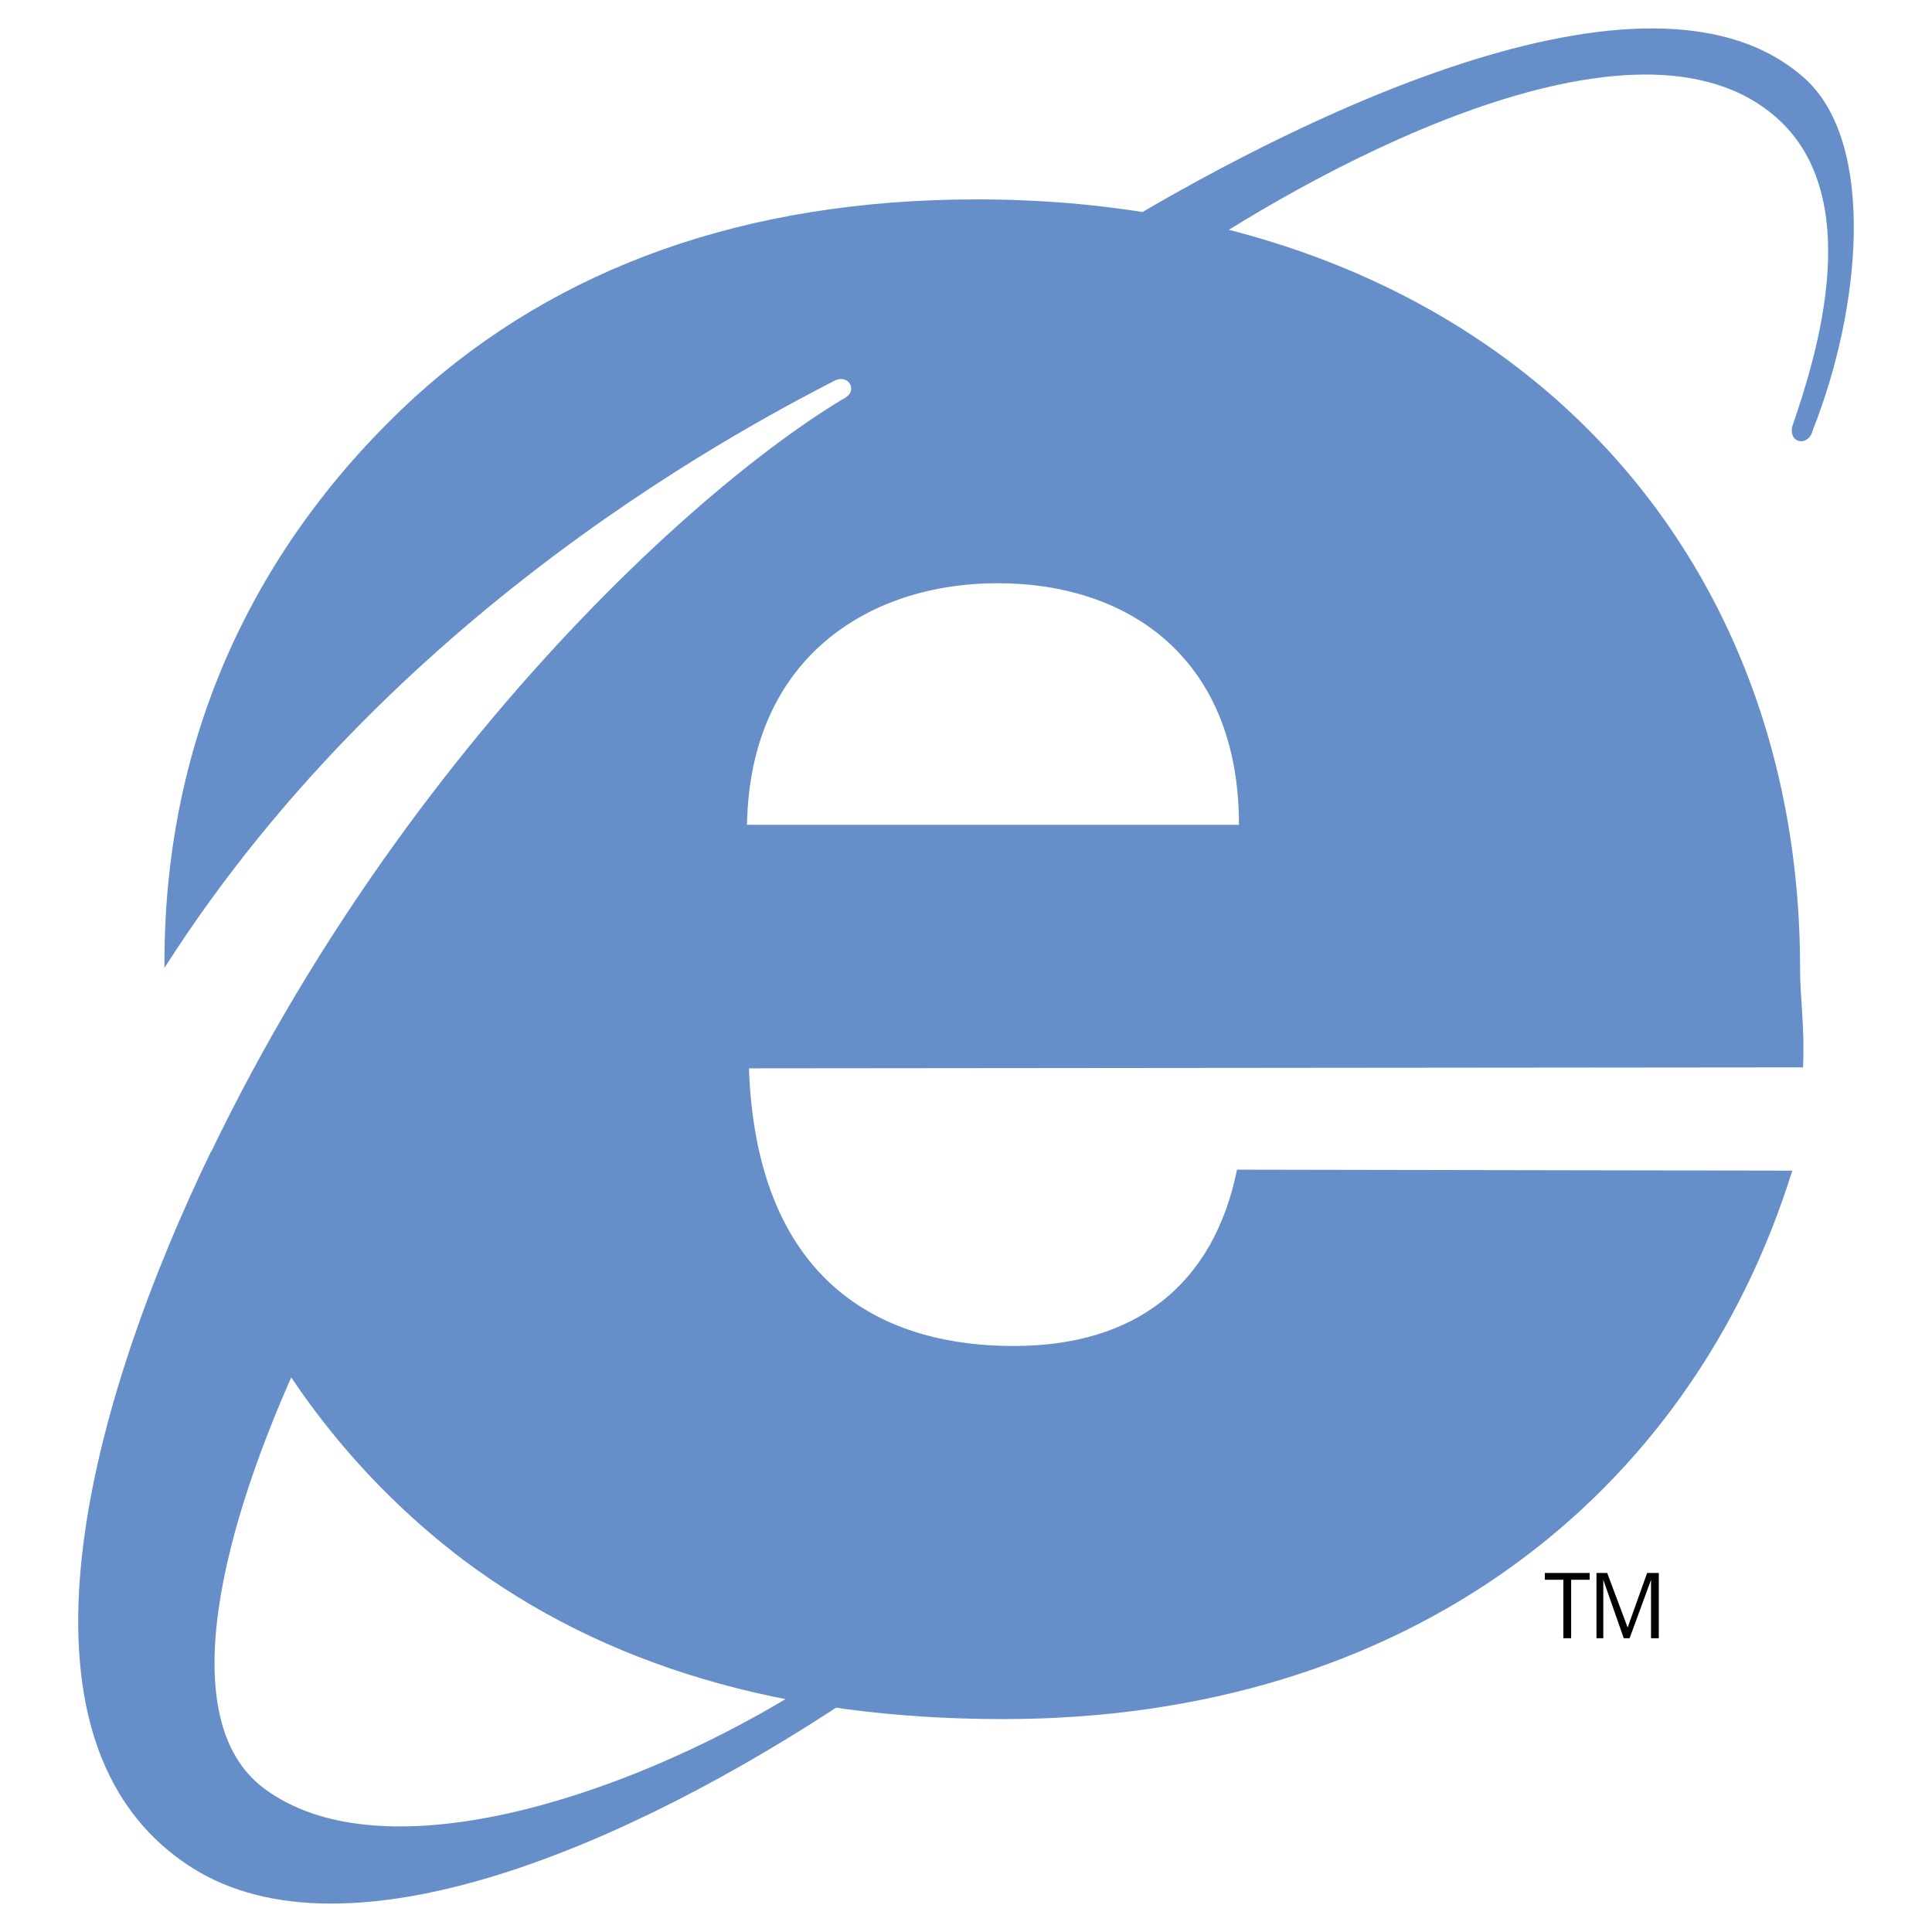
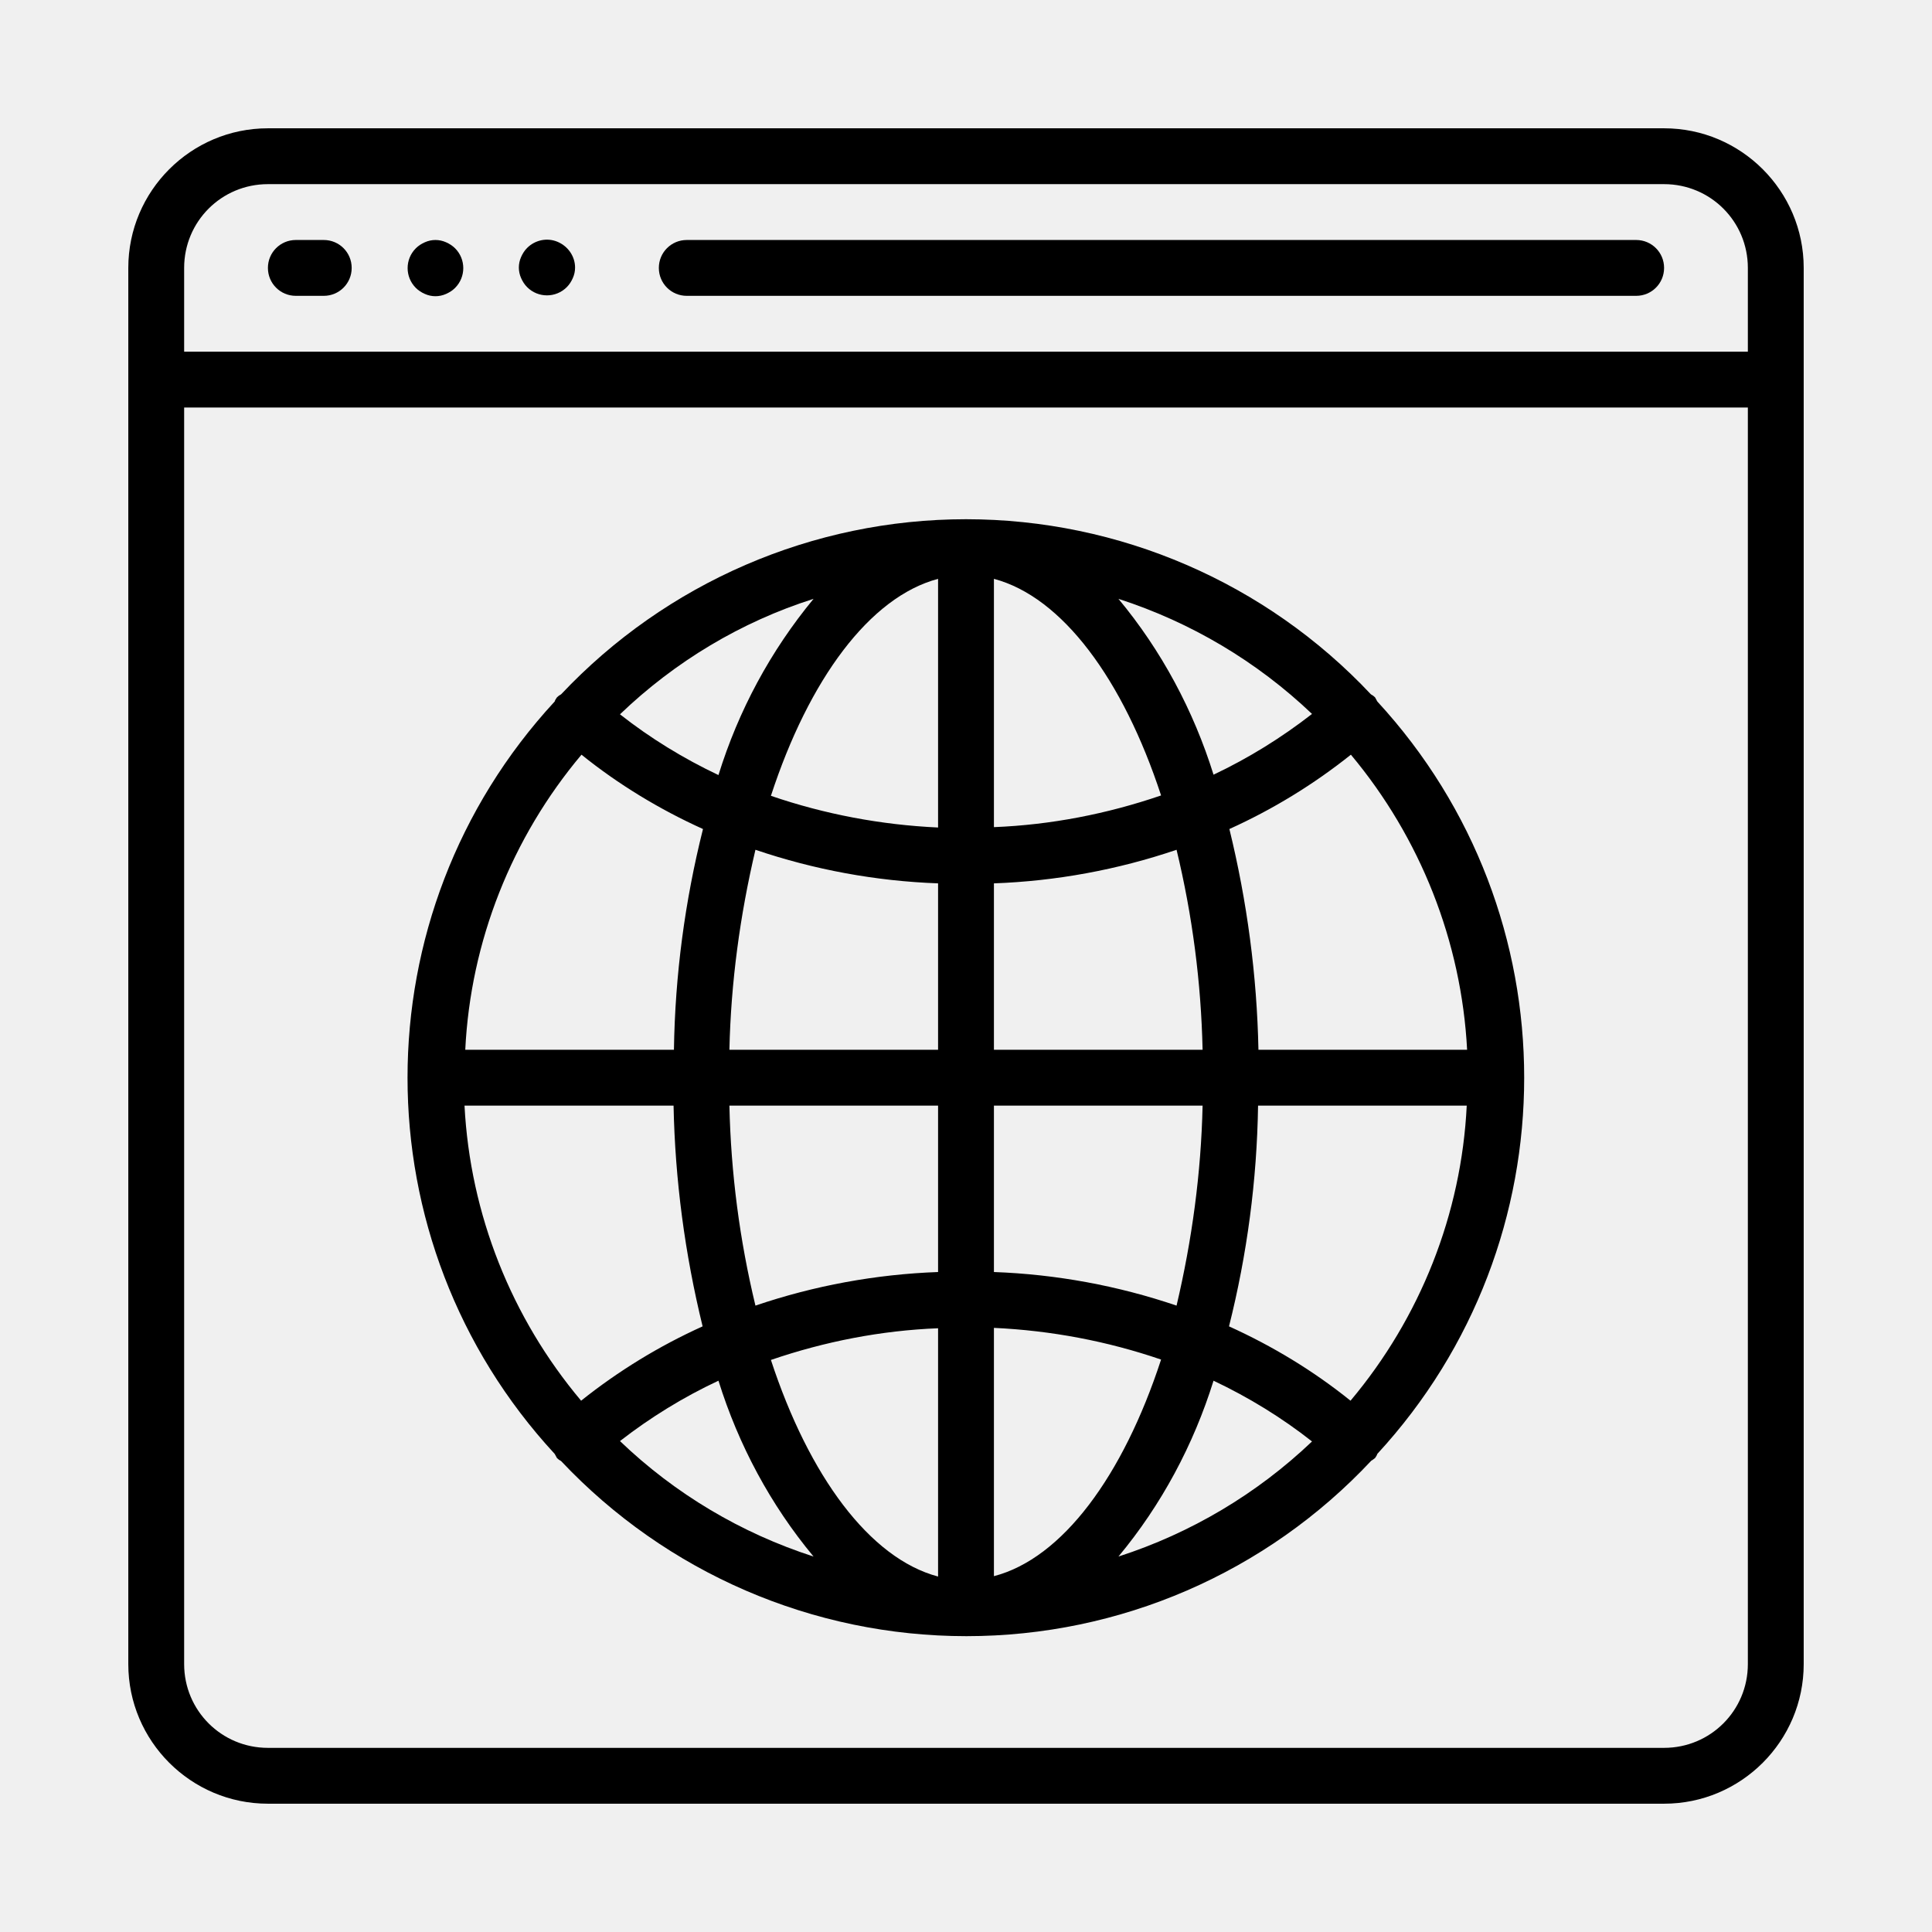
- <svg xmlns="http://www.w3.org/2000/svg" width="2500" height="2500" viewBox="0 0 192.756 192.756">
-   <g fill-rule="evenodd" clip-rule="evenodd">
-     <path fill="#fff" d="M0 0h192.756v192.756H0V0z" />
-     <path d="M156.754 157.615h1.846v-.679h-4.471v.679h1.848v5.832h.777v-5.832zM159.281 163.447h.68v-5.832l2.041 5.832h.584l2.137-5.832v5.832h.777v-6.511h-1.166l-1.943 5.443-2.041-5.443h-1.069v6.511z" />
-     <path d="M117.293 26.406c11.76-8.164 44.709-27.117 59.482-15.065 9.719 7.873 4.373 24.395 2.041 31.199-.389 1.75 1.652 2.041 2.041.389 4.859-12.246 6.318-28.672-.777-35.086-15.648-14.093-52.484 4.957-69.688 15.454l6.901 3.109z" fill="#668fca" />
-     <path d="M178.816 116.795l-55.4-.098c-2.332 11.469-10.107 17.592-22.256 17.592-15.26 0-25.757-8.357-26.437-27.699l105.162-.098c.195-3.984-.291-6.803-.291-9.914 0-44.222-32.268-76.685-82.127-76.685-23.133 0-41.793 6.804-55.984 19.633C25.349 54.3 16.408 73.641 16.408 95.996c0 23.229 10.982 45.292 29.741 59.579 14.093 10.594 31.977 15.939 53.941 15.939 40.336 0 68.619-22.256 78.726-54.719z" fill="#668fca" />
-     <path d="M74.529 82.292c.292-16.814 12.343-24.104 24.979-24.104 13.314 0 24.104 7.678 24.104 24.104H74.529zM12.617 135.455c17.105-49.859 53.456-84.849 71.631-95.734-.097 0-.097.292 0 0 1.361-.681.486-2.43-.972-1.75-9.719 5.054-47.722 24.882-70.173 64.05 1.555 1.75-2.235 31.686-.486 33.434z" fill="#fff" />
-     <path d="M19.226 186.385c-20.021-12.635-10.011-47.041 1.847-71.533l9.233 19.826c-8.358 17.885-13.024 36.934-3.985 43.736 11.663 8.748 35.669 1.07 52.775-9.33l5.54.486c-22.062 14.676-49.956 26.534-65.41 16.815z" fill="#668fca" />
+ <svg xmlns="http://www.w3.org/2000/svg" version="1.1" id="Capa_1" x="0px" y="0px" viewBox="-139 51 512 512" style="enable-background:new -139 51 512 512;" xml:space="preserve">
+   <g>
+     <g>
+       <g>
+         <path d="M302,85H-68c-20.4,0-37,16.6-37,37v370c0,20.4,16.6,37,37,37h370c20.4,0,37-16.6,37-37V122C339,101.6,322.4,85,302,85z      M324.2,492c0,12.3-9.9,22.2-22.2,22.2H-68c-12.3,0-22.2-9.9-22.2-22.2V159h414.4L324.2,492L324.2,492z M324.2,144.2H-90.2V122     c0-12.3,9.9-22.2,22.2-22.2h370c12.3,0,22.2,9.9,22.2,22.2L324.2,144.2L324.2,144.2z" />
+         <path d="M-53.2,114.6h-7.4c-4.1,0-7.4,3.3-7.4,7.4c0,4.1,3.3,7.4,7.4,7.4h7.4c4.1,0,7.4-3.3,7.4-7.4     C-45.8,117.9-49.1,114.6-53.2,114.6z" />
+         <path d="M-20.8,115.2c-1.8-0.8-3.8-0.8-5.6,0c-0.9,0.4-1.7,0.9-2.4,1.6c-2.9,2.9-2.9,7.6,0,10.5c0.7,0.7,1.5,1.2,2.4,1.6     c1.8,0.8,3.8,0.8,5.6,0c0.9-0.4,1.7-0.9,2.4-1.6c2.9-2.9,2.9-7.6,0-10.5C-19.1,116.1-19.9,115.6-20.8,115.2z" />
+         <path d="M8.8,115.1c-2.8-1.2-6-0.5-8.1,1.6c-0.7,0.7-1.2,1.5-1.6,2.4c-0.8,1.8-0.8,3.8,0,5.6c0.4,0.9,0.9,1.7,1.6,2.4     c2.9,2.9,7.6,2.9,10.5,0c0.7-0.7,1.2-1.5,1.6-2.4c0.4-0.9,0.6-1.8,0.6-2.8C13.4,119,11.6,116.3,8.8,115.1z" />
+         <path d="M294.6,114.6H43c-4.1,0-7.4,3.3-7.4,7.4c0,4.1,3.3,7.4,7.4,7.4h251.6c4.1,0,7.4-3.3,7.4-7.4     C302,117.9,298.7,114.6,294.6,114.6z" />
+         <path d="M8.6,437.4c0.3,0.3,0.7,0.6,1.1,0.8c27.9,29.6,66.7,46.4,107.4,46.4s79.5-16.8,107.3-46.5c0.4-0.2,0.7-0.5,1-0.7     c0.2-0.3,0.5-0.7,0.6-1.1c51.9-56.3,51.9-143.1,0-199.4l0,0c-0.2-0.4-0.4-0.7-0.6-1.1c-0.3-0.3-0.7-0.6-1.1-0.8     c-27.8-29.6-66.7-46.4-107.3-46.4S37.6,205.4,9.7,235c-0.4,0.2-0.8,0.5-1.1,0.8c-0.2,0.3-0.5,0.7-0.6,1.1     C-44,293.2-44,380,8,436.3C8.2,436.7,8.4,437,8.6,437.4z M157.4,463.5c11.4-13.7,19.9-29.6,25.2-46.6v0     c9.3,4.4,18.1,9.8,26.1,16.1C194.1,446.9,176.6,457.3,157.4,463.5z M218.9,422.2c-9.8-7.9-20.7-14.5-32.2-19.7     c4.8-19.1,7.4-38.7,7.7-58.5h55.3C248.3,372.7,237.4,400.2,218.9,422.2z M249.8,329.2h-55.3c-0.4-19.7-3-39.3-7.7-58.5     c11.5-5.2,22.3-11.8,32.2-19.7C237.4,273,248.3,300.5,249.8,329.2z M208.7,240.2c-8.1,6.3-16.8,11.7-26.1,16.1     c-5.3-17-13.8-32.9-25.2-46.6C176.6,215.9,194.1,226.3,208.7,240.2z M124.4,204.4c18.1,4.8,34.2,26.6,44.3,57.4     c-14.3,4.9-29.2,7.8-44.3,8.4V204.4z M124.4,285.1c16.5-0.6,32.8-3.6,48.4-8.9c4.2,17.4,6.5,35.1,6.9,53h-55.3V285.1z M124.4,344     h55.3c-0.4,17.9-2.8,35.6-6.9,53c-15.6-5.3-31.9-8.3-48.4-8.9V344z M124.4,402.9c15.1,0.7,30,3.5,44.3,8.4     c-10.1,30.9-26.2,52.7-44.3,57.4V402.9z M25.3,432.9c8.1-6.3,16.9-11.7,26.1-16v0c5.3,17,13.8,32.9,25.2,46.6     C57.4,457.3,39.9,446.9,25.3,432.9z M109.6,468.8c-18.1-4.8-34.2-26.6-44.3-57.4c14.3-4.9,29.2-7.8,44.3-8.4L109.6,468.8     L109.6,468.8z M109.6,388.1c-16.5,0.6-32.8,3.6-48.4,8.9c-4.2-17.4-6.5-35.1-6.9-53h55.3V388.1z M109.6,329.2H54.3     c0.4-17.9,2.8-35.6,6.9-53c15.6,5.3,31.9,8.3,48.4,8.9V329.2z M109.6,204.4v65.9c-15.1-0.7-30-3.5-44.3-8.4     C75.4,231,91.5,209.2,109.6,204.4z M76.6,209.7c-11.4,13.8-19.9,29.6-25.2,46.7v0c-9.3-4.4-18.1-9.8-26.1-16.1     C39.9,226.3,57.4,215.8,76.6,209.7z M15.1,251c9.8,7.9,20.7,14.5,32.2,19.7c-4.8,19.1-7.4,38.7-7.7,58.5h-55.3     C-14.3,300.5-3.4,273,15.1,251z M39.5,344c0.4,19.7,3,39.3,7.7,58.5c-11.5,5.2-22.3,11.8-32.2,19.7c-18.5-22-29.4-49.4-30.9-78.2     L39.5,344L39.5,344z" />
+       </g>
+     </g>
  </g>
</svg>
